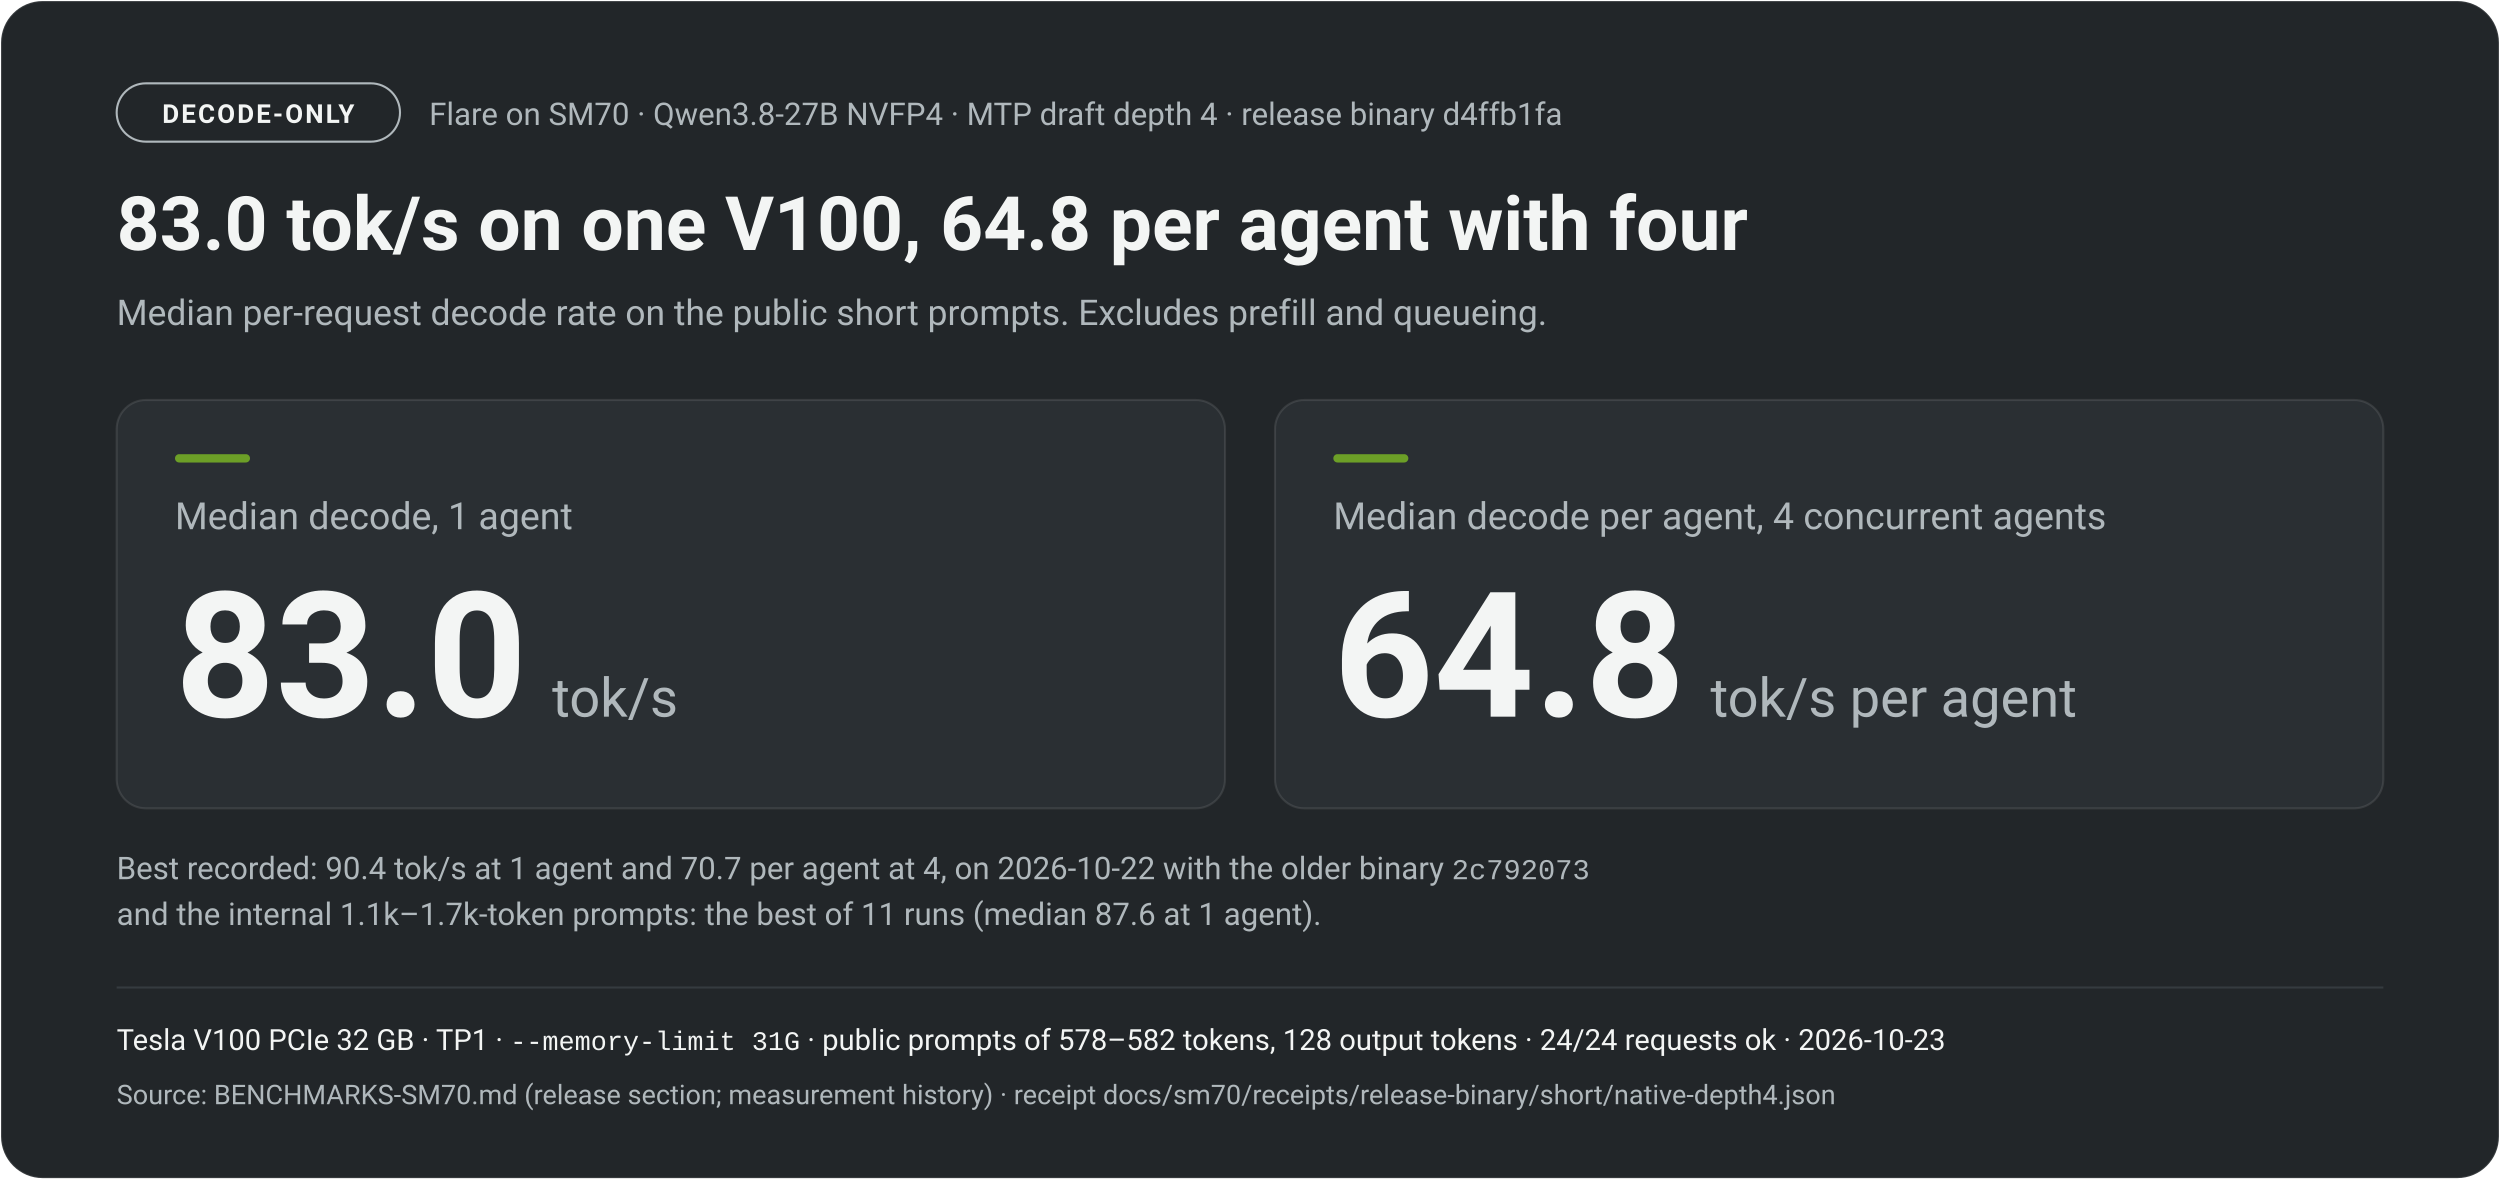
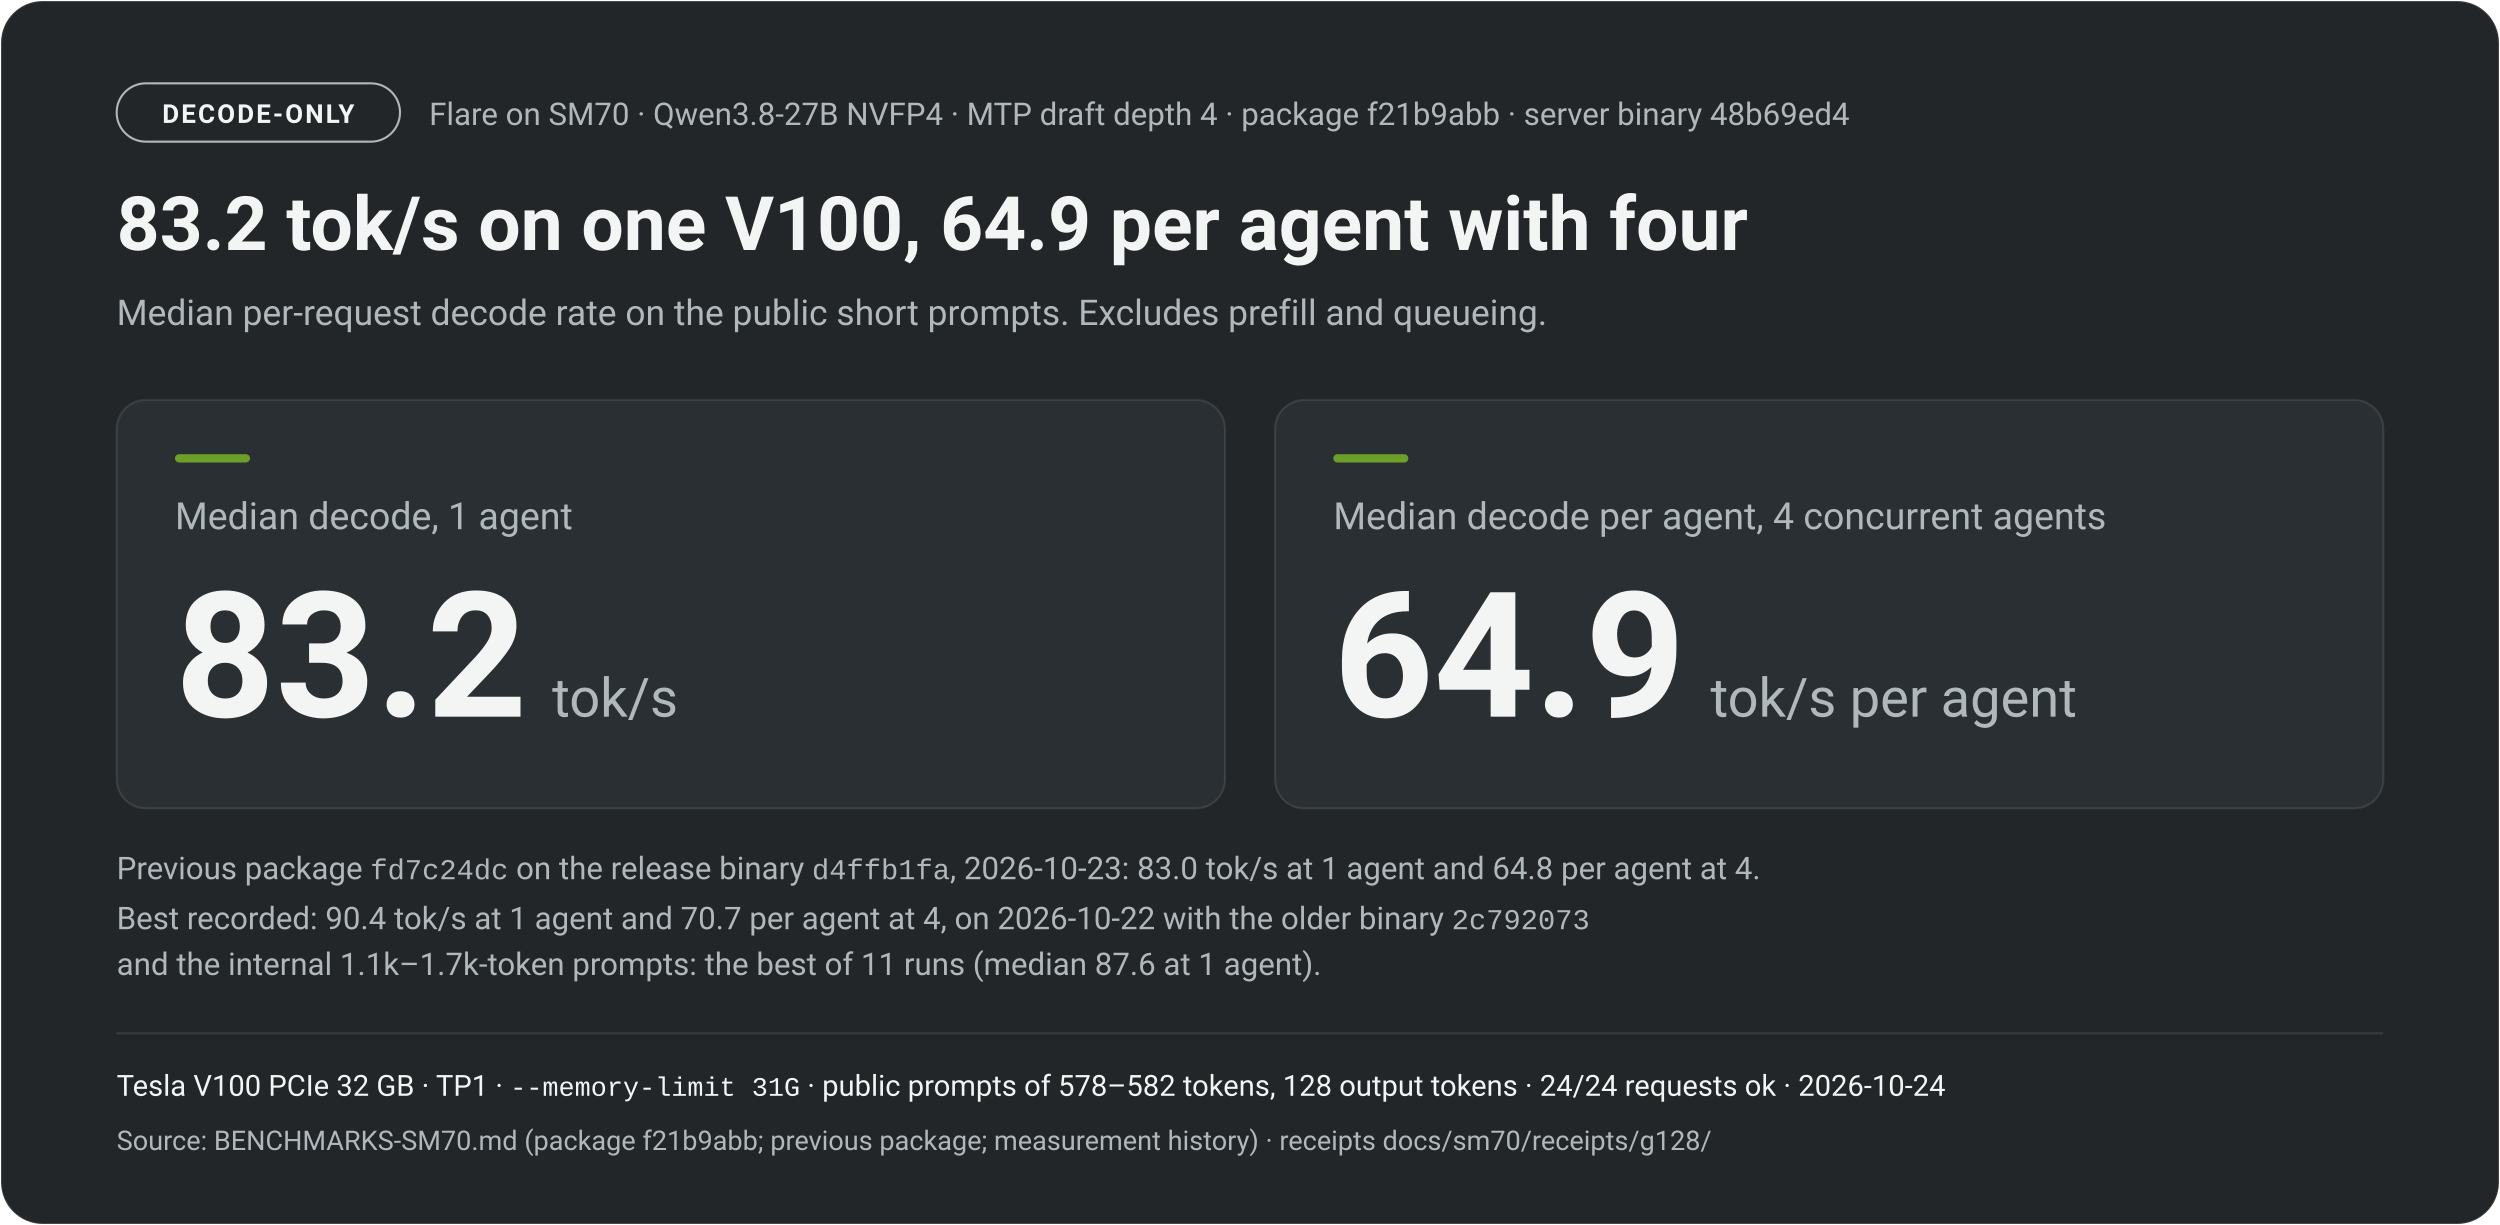
- <svg xmlns="http://www.w3.org/2000/svg" width="1200" height="566" viewBox="0 0 1200 566" role="img" aria-labelledby="title desc">
-   <rect x="0.5" y="0.5" width="1199" height="565" rx="20" fill="#222629" stroke="rgba(255,255,255,0.10)" stroke-width="1" />
+ <svg xmlns="http://www.w3.org/2000/svg" width="1200" height="588" viewBox="0 0 1200 588" role="img" aria-labelledby="title desc">
+   <rect x="0.5" y="0.5" width="1199" height="587" rx="20" fill="#222629" stroke="rgba(255,255,255,0.10)" stroke-width="1" />
  <rect x="56" y="40" width="136" height="28" rx="14" fill="none" stroke="#b0b8bc" stroke-width="1" />
  <text x="124.0" y="59" font-family="system-ui, -apple-system, 'Segoe UI', Roboto, 'Helvetica Neue', 'Noto Sans', Arial, sans-serif" font-size="12.5" font-weight="700" fill="#f3f5f4" text-anchor="middle" letter-spacing="0.08em">DECODE-ONLY</text>
-   <text x="206" y="60" font-family="system-ui, -apple-system, 'Segoe UI', Roboto, 'Helvetica Neue', 'Noto Sans', Arial, sans-serif" font-size="15" font-weight="400" fill="#b0b8bc" text-anchor="start">Flare on SM70 · Qwen3.8-27B NVFP4 · MTP draft depth 4 · release binary d4ffb1fa</text>
-   <text x="56" y="120" font-family="system-ui, -apple-system, 'Segoe UI', Roboto, 'Helvetica Neue', 'Noto Sans', Arial, sans-serif" font-size="36" font-weight="650" fill="#f3f5f4" text-anchor="start">83.0 tok/s on one V100, 64.8 per agent with four</text>
+   <text x="206" y="60" font-family="system-ui, -apple-system, 'Segoe UI', Roboto, 'Helvetica Neue', 'Noto Sans', Arial, sans-serif" font-size="15" font-weight="400" fill="#b0b8bc" text-anchor="start">Flare on SM70 · Qwen3.8-27B NVFP4 · MTP draft depth 4 · package f21b9abb · server binary 48b69ed4</text>
+   <text x="56" y="120" font-family="system-ui, -apple-system, 'Segoe UI', Roboto, 'Helvetica Neue', 'Noto Sans', Arial, sans-serif" font-size="36" font-weight="650" fill="#f3f5f4" text-anchor="start">83.2 tok/s on one V100, 64.9 per agent with four</text>
  <text x="56" y="156" font-family="system-ui, -apple-system, 'Segoe UI', Roboto, 'Helvetica Neue', 'Noto Sans', Arial, sans-serif" font-size="17" font-weight="400" fill="#b0b8bc" text-anchor="start">Median per-request decode rate on the public short prompts. Excludes prefill and queueing.</text>
  <g>
    <rect x="56" y="192" width="532.0" height="196" rx="14" fill="#2a2f33" stroke="rgba(255,255,255,0.10)" stroke-width="1" />
    <rect x="84" y="218" width="36" height="4" rx="2" fill="#6c9f27" />
    <text x="84" y="254" font-family="system-ui, -apple-system, 'Segoe UI', Roboto, 'Helvetica Neue', 'Noto Sans', Arial, sans-serif" font-size="18" font-weight="400" fill="#b0b8bc" text-anchor="start">Median decode, 1 agent</text>
-     <text x="84" y="344" font-family="system-ui, -apple-system, 'Segoe UI', Roboto, 'Helvetica Neue', 'Noto Sans', Arial, sans-serif" font-size="84" font-weight="650" fill="#f3f5f4" text-anchor="start">83.0<tspan font-size="26" font-weight="400" fill="#b0b8bc" dx="12">tok/s</tspan>
+     <text x="84" y="344" font-family="system-ui, -apple-system, 'Segoe UI', Roboto, 'Helvetica Neue', 'Noto Sans', Arial, sans-serif" font-size="84" font-weight="650" fill="#f3f5f4" text-anchor="start">83.2<tspan font-size="26" font-weight="400" fill="#b0b8bc" dx="12">tok/s</tspan>
    </text>
  </g>
  <g>
    <rect x="612.0" y="192" width="532.0" height="196" rx="14" fill="#2a2f33" stroke="rgba(255,255,255,0.10)" stroke-width="1" />
    <rect x="640.0" y="218" width="36" height="4" rx="2" fill="#6c9f27" />
    <text x="640.0" y="254" font-family="system-ui, -apple-system, 'Segoe UI', Roboto, 'Helvetica Neue', 'Noto Sans', Arial, sans-serif" font-size="18" font-weight="400" fill="#b0b8bc" text-anchor="start">Median decode per agent, 4 concurrent agents</text>
-     <text x="640.0" y="344" font-family="system-ui, -apple-system, 'Segoe UI', Roboto, 'Helvetica Neue', 'Noto Sans', Arial, sans-serif" font-size="84" font-weight="650" fill="#f3f5f4" text-anchor="start">64.8<tspan font-size="26" font-weight="400" fill="#b0b8bc" dx="12">tok/s per agent</tspan>
+     <text x="640.0" y="344" font-family="system-ui, -apple-system, 'Segoe UI', Roboto, 'Helvetica Neue', 'Noto Sans', Arial, sans-serif" font-size="84" font-weight="650" fill="#f3f5f4" text-anchor="start">64.9<tspan font-size="26" font-weight="400" fill="#b0b8bc" dx="12">tok/s per agent</tspan>
    </text>
  </g>
-   <text x="56" y="422" font-family="system-ui, -apple-system, 'Segoe UI', Roboto, 'Helvetica Neue', 'Noto Sans', Arial, sans-serif" font-size="15" font-weight="400" fill="#b0b8bc" text-anchor="start">Best recorded: 90.4 tok/s at 1 agent and 70.7 per agent at 4, on 2026-10-22 with the older binary <tspan font-family="ui-monospace, SFMono-Regular, Menlo, Consolas, 'Liberation Mono', 'DejaVu Sans Mono', monospace" font-size="0.92em">2c792073</tspan>
+   <text x="56" y="422" font-family="system-ui, -apple-system, 'Segoe UI', Roboto, 'Helvetica Neue', 'Noto Sans', Arial, sans-serif" font-size="15" font-weight="400" fill="#b0b8bc" text-anchor="start">Previous package <tspan font-family="ui-monospace, SFMono-Regular, Menlo, Consolas, 'Liberation Mono', 'DejaVu Sans Mono', monospace" font-size="0.92em">fd7c24dc</tspan> on the release binary <tspan font-family="ui-monospace, SFMono-Regular, Menlo, Consolas, 'Liberation Mono', 'DejaVu Sans Mono', monospace" font-size="0.92em">d4ffb1fa</tspan>, 2026-10-23: 83.0 tok/s at 1 agent and 64.8 per agent at 4.</text>
+   <text x="56" y="446" font-family="system-ui, -apple-system, 'Segoe UI', Roboto, 'Helvetica Neue', 'Noto Sans', Arial, sans-serif" font-size="15" font-weight="400" fill="#b0b8bc" text-anchor="start">Best recorded: 90.4 tok/s at 1 agent and 70.7 per agent at 4, on 2026-10-22 with the older binary <tspan font-family="ui-monospace, SFMono-Regular, Menlo, Consolas, 'Liberation Mono', 'DejaVu Sans Mono', monospace" font-size="0.92em">2c792073</tspan>
  </text>
-   <text x="56" y="444" font-family="system-ui, -apple-system, 'Segoe UI', Roboto, 'Helvetica Neue', 'Noto Sans', Arial, sans-serif" font-size="15" font-weight="400" fill="#b0b8bc" text-anchor="start">and the internal 1.1k–1.7k-token prompts: the best of 11 runs (median 87.6 at 1 agent).</text>
-   <line x1="56" y1="474" x2="1144" y2="474" stroke="#353b3f" stroke-width="1" />
-   <text x="56" y="504" font-family="system-ui, -apple-system, 'Segoe UI', Roboto, 'Helvetica Neue', 'Noto Sans', Arial, sans-serif" font-size="14" font-weight="400" fill="#f3f5f4" text-anchor="start">Tesla V100 PCIe 32 GB · TP1 · <tspan font-family="ui-monospace, SFMono-Regular, Menlo, Consolas, 'Liberation Mono', 'DejaVu Sans Mono', monospace" font-size="0.92em">--memory-limit 31G</tspan> · public prompts of 578–582 tokens, 128 output tokens · 24/24 requests ok · 2026-10-23</text>
-   <text x="56" y="530" font-family="system-ui, -apple-system, 'Segoe UI', Roboto, 'Helvetica Neue', 'Noto Sans', Arial, sans-serif" font-size="13" font-weight="400" fill="#b0b8bc" text-anchor="start">Source: BENCHMARKS-SM70.md (release section; measurement history) · receipt docs/sm70/receipts/release-binary/short/native-depth4.json</text>
+   <text x="56" y="468" font-family="system-ui, -apple-system, 'Segoe UI', Roboto, 'Helvetica Neue', 'Noto Sans', Arial, sans-serif" font-size="15" font-weight="400" fill="#b0b8bc" text-anchor="start">and the internal 1.1k–1.7k-token prompts: the best of 11 runs (median 87.6 at 1 agent).</text>
+   <line x1="56" y1="496" x2="1144" y2="496" stroke="#353b3f" stroke-width="1" />
+   <text x="56" y="526" font-family="system-ui, -apple-system, 'Segoe UI', Roboto, 'Helvetica Neue', 'Noto Sans', Arial, sans-serif" font-size="14" font-weight="400" fill="#f3f5f4" text-anchor="start">Tesla V100 PCIe 32 GB · TP1 · <tspan font-family="ui-monospace, SFMono-Regular, Menlo, Consolas, 'Liberation Mono', 'DejaVu Sans Mono', monospace" font-size="0.92em">--memory-limit 31G</tspan> · public prompts of 578–582 tokens, 128 output tokens · 24/24 requests ok · 2026-10-24</text>
+   <text x="56" y="552" font-family="system-ui, -apple-system, 'Segoe UI', Roboto, 'Helvetica Neue', 'Noto Sans', Arial, sans-serif" font-size="13" font-weight="400" fill="#b0b8bc" text-anchor="start">Source: BENCHMARKS-SM70.md (package f21b9abb; previous package; measurement history) · receipts docs/sm70/receipts/g128/</text>
</svg>
